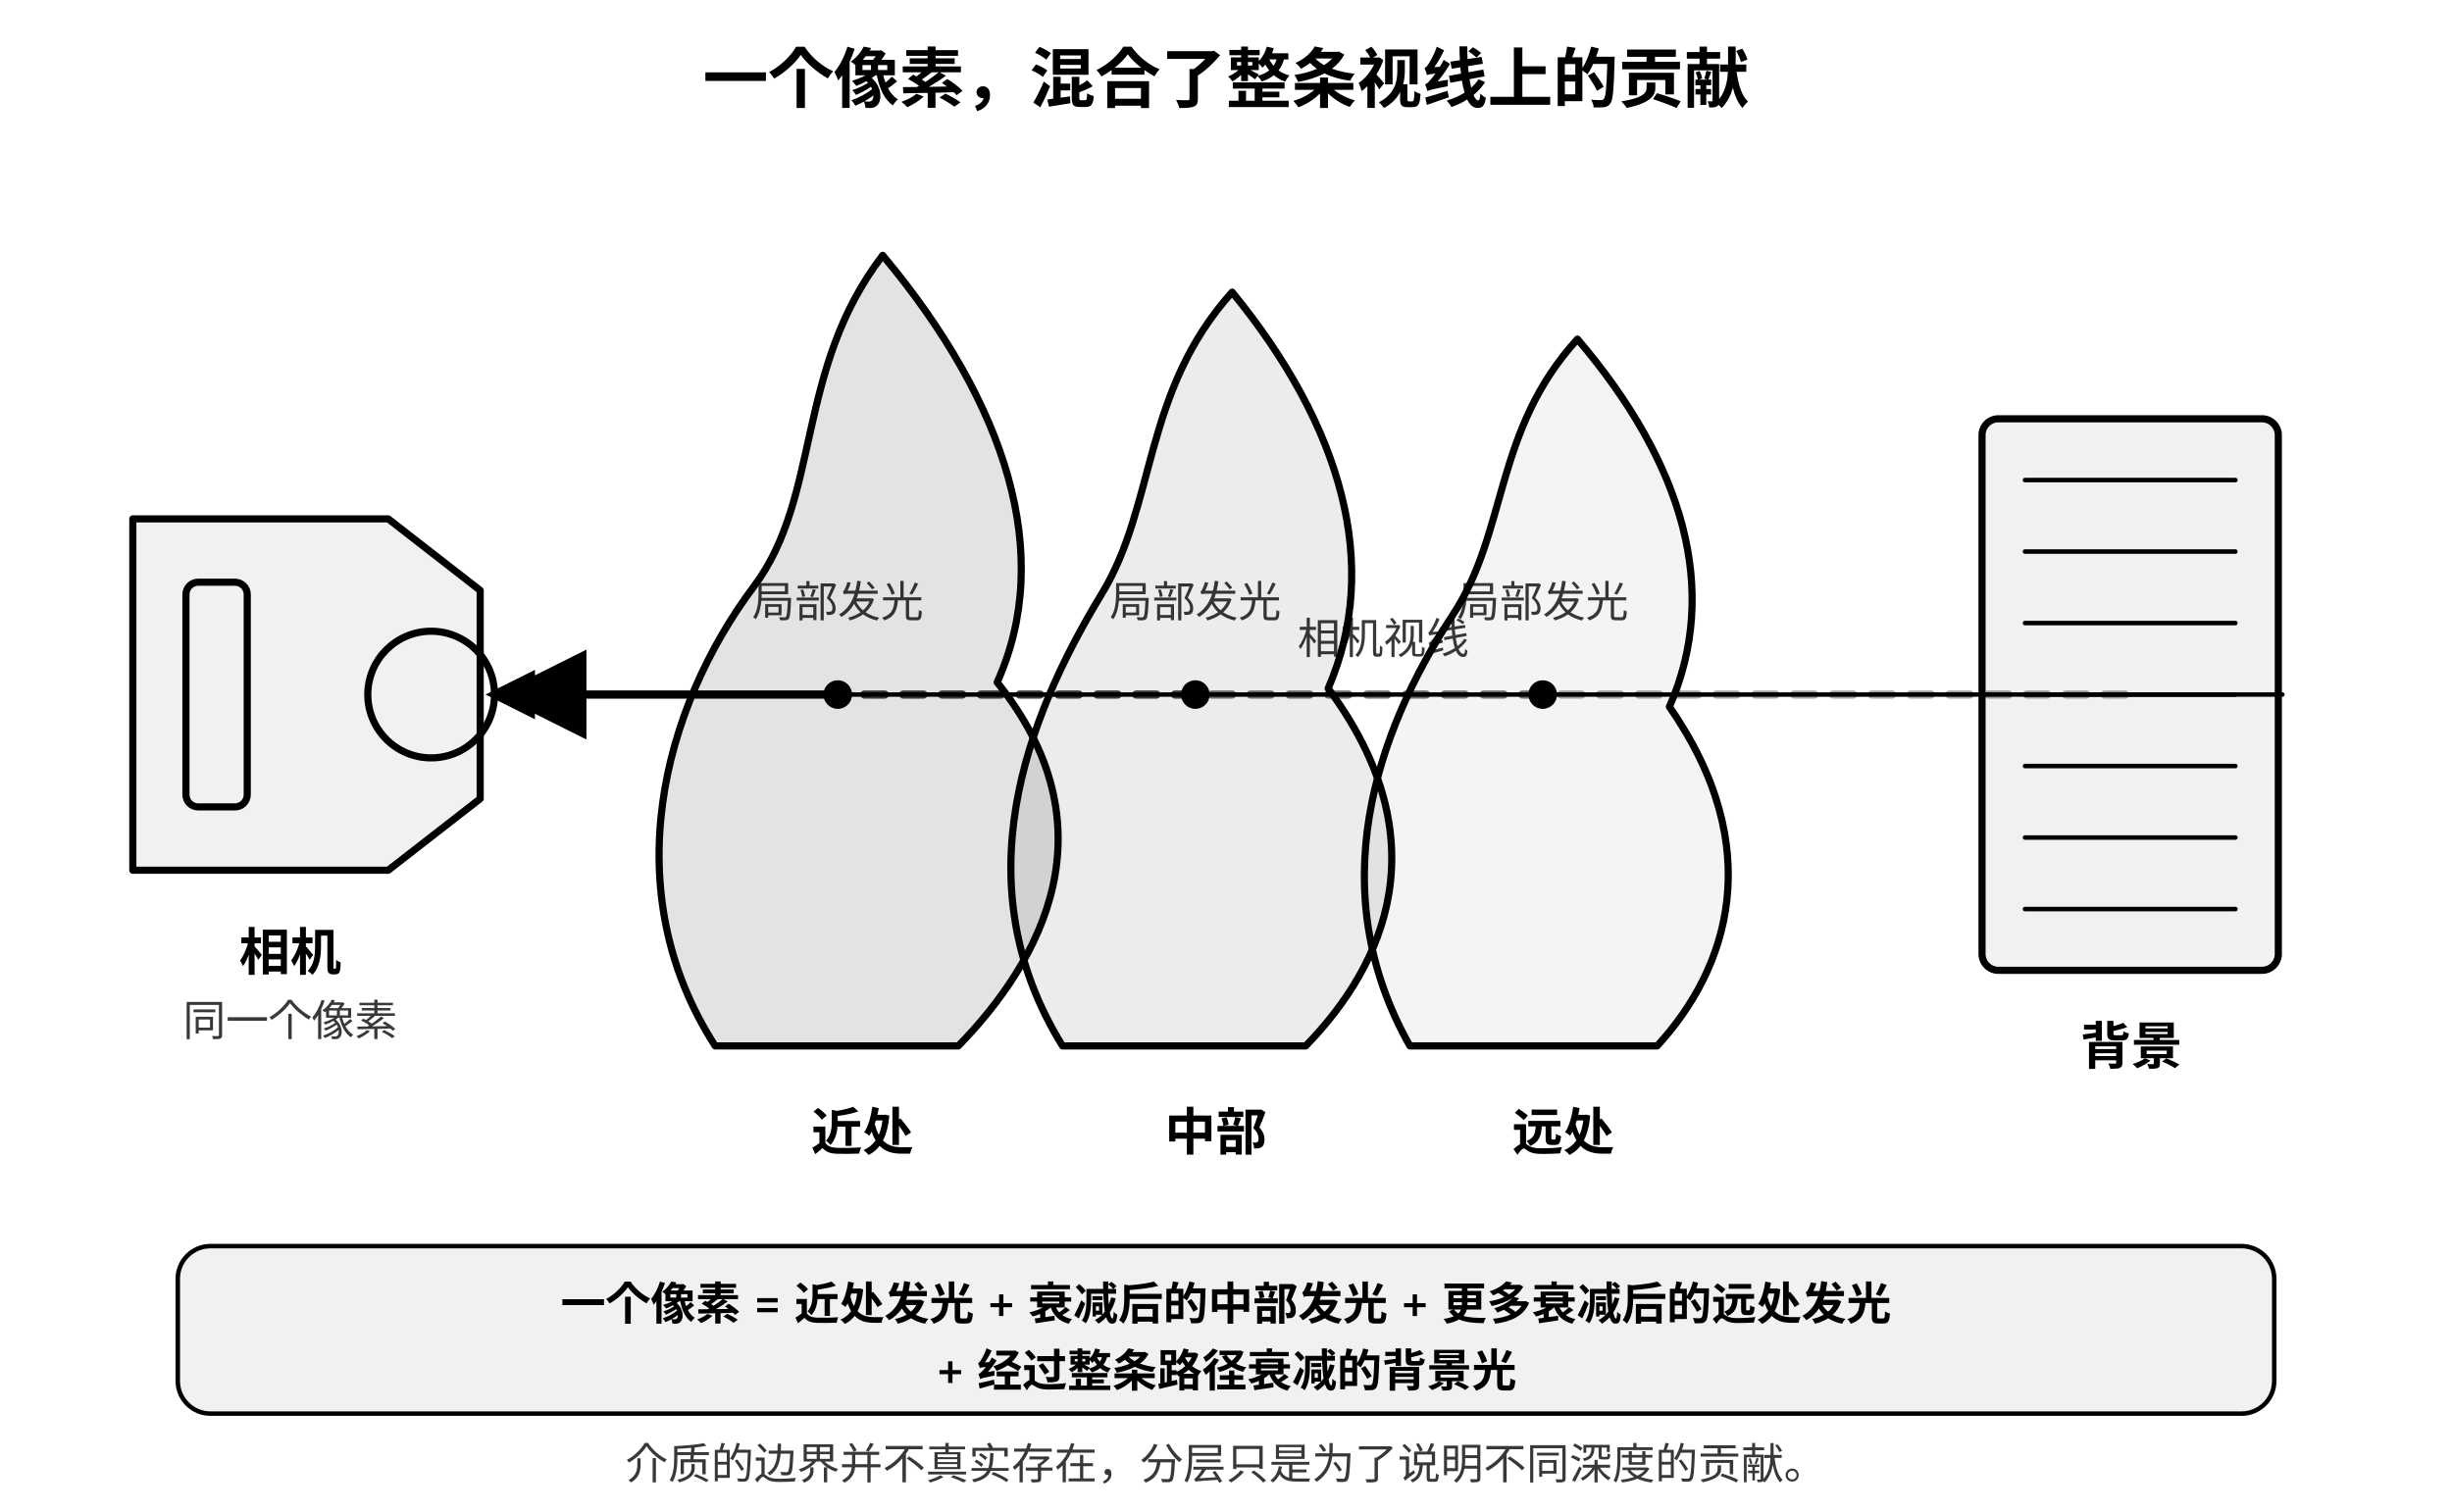
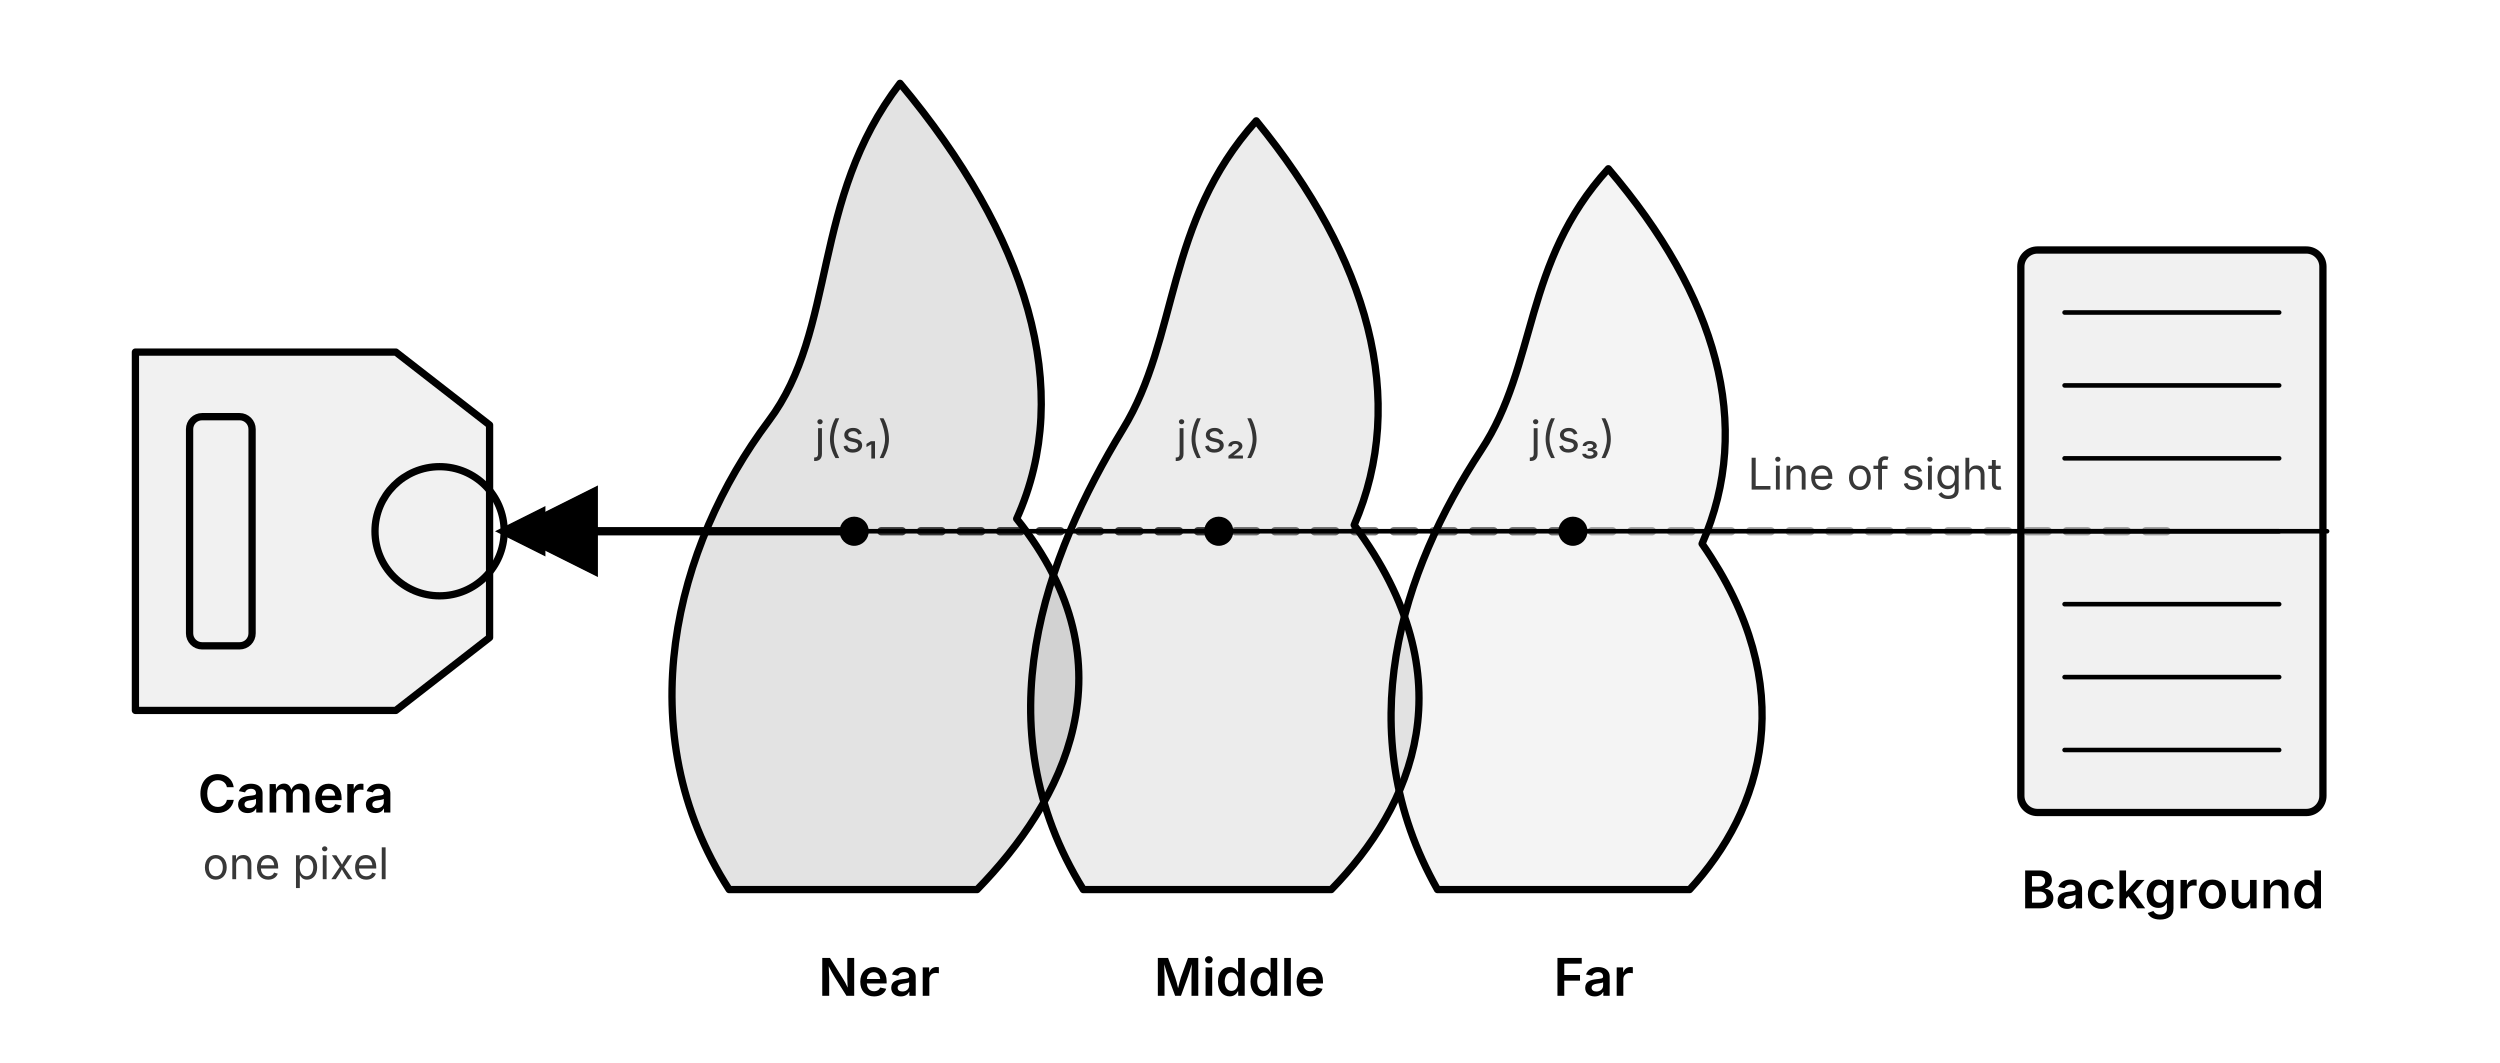
- <svg xmlns="http://www.w3.org/2000/svg" width="1200" height="740" viewBox="0 0 1200 740" role="img" aria-labelledby="title desc">
+ <svg xmlns="http://www.w3.org/2000/svg" width="1200" height="510" viewBox="0 85 1200 510" role="img" aria-labelledby="title desc">
  <style>
    .line,
    .shape {
      fill: none;
      stroke: currentColor;
      stroke-linecap: round;
      stroke-linejoin: round;
    }

    .line {
      stroke-width: 3.5;
    }

    .thin {
      stroke-width: 2.2;
    }

    .ray {
      stroke-width: 4;
    }

    .attenuated {
      stroke-dasharray: 10 9;
    }

    .segment-far {
      opacity: 0.35;
    }

    .segment-middle {
      opacity: 0.55;
    }

    .segment-near {
      opacity: 0.75;
    }

    .soft-fill {
      fill: currentColor;
      fill-opacity: 0.055;
    }

    .layer-near {
      fill-opacity: 0.11;
    }

    .layer-middle {
      fill-opacity: 0.075;
    }

    .layer-far {
      fill-opacity: 0.045;
    }

    text {
      fill: currentColor;
      font-family: -apple-system, BlinkMacSystemFont, "Segoe UI", "PingFang SC", "Microsoft YaHei", sans-serif;
      font-size: 23px;
    }

    .title {
      font-size: 32px;
      font-weight: 650;
    }

    .label {
      font-size: 25px;
      font-weight: 600;
    }

    .note {
      font-size: 21px;
      opacity: 0.78;
    }

    .sum {
      font-size: 22px;
      font-weight: 550;
    }
  </style>
  <defs>
    <marker id="arrow-left" markerWidth="11" markerHeight="11" refX="9" refY="5.5" orient="auto" markerUnits="strokeWidth">
      <path d="M 0 0 L 11 5.5 L 0 11 Z" fill="currentColor" />
    </marker>
  </defs>
-   <text class="title" x="600" y="50" text-anchor="middle">一个像素，混合了整条视线上的贡献</text>
-   <g aria-label="相机">
+   <g aria-label="Camera">
    <path class="shape soft-fill line" d="M 65 254 H 190 L 235 289 V 391 L 190 426 H 65 Z" />
    <circle class="shape line" cx="211" cy="340" r="31" />
    <rect class="shape line" x="91" y="285" width="30" height="110" rx="6" />
-     <text class="label" x="142" y="475" text-anchor="middle">相机</text>
-     <text class="note" x="142" y="507" text-anchor="middle">同一个像素</text>
+     <text class="label" x="142" y="475" text-anchor="middle">Camera</text>
+     <text class="note" x="142" y="507" text-anchor="middle">one pixel</text>
  </g>
-   <g aria-label="火焰的不同深度">
+   <g aria-label="Depths within the flame">
    <path class="shape soft-fill layer-near line" d="M 350 512 C 301 436, 324 347, 369 287 C 402 243, 389 181, 432 125 C 493 198, 516 272, 488 334 C 545 405, 510 470, 469 512 Z" />
    <path class="shape soft-fill layer-middle line" d="M 520 512 C 471 433, 502 352, 539 291 C 566 247, 559 192, 603 143 C 657 209, 676 277, 650 337 C 705 411, 678 472, 639 512 Z" />
    <path class="shape soft-fill layer-far line" d="M 690 512 C 647 436, 673 359, 711 301 C 738 260, 731 211, 772 166 C 824 227, 842 289, 817 346 C 865 415, 846 474, 811 512 Z" />
-     <text class="label" x="422" y="563" text-anchor="middle">近处</text>
-     <text class="label" x="595" y="563" text-anchor="middle">中部</text>
-     <text class="label" x="765" y="563" text-anchor="middle">远处</text>
+     <text class="label" x="422" y="563" text-anchor="middle">Near</text>
+     <text class="label" x="595" y="563" text-anchor="middle">Middle</text>
+     <text class="label" x="765" y="563" text-anchor="middle">Far</text>
  </g>
-   <g aria-label="背景">
+   <g aria-label="Background">
    <rect class="shape soft-fill line" x="970" y="205" width="145" height="270" rx="8" />
    <path class="line thin" d="M 991 235 H 1094 M 991 270 H 1094 M 991 305 H 1094 M 991 340 H 1094 M 991 375 H 1094 M 991 410 H 1094 M 991 445 H 1094" />
-     <text class="label" x="1043" y="521" text-anchor="middle">背景</text>
+     <text class="label" x="1043" y="521" text-anchor="middle">Background</text>
  </g>
  <path class="line thin" d="M 1117 340 H 242" marker-end="url(#arrow-left)" />
-   <text class="note" x="677" y="320" text-anchor="middle">相机视线</text>
+   <text class="note" x="900" y="320" text-anchor="middle">Line of sight</text>
  <path class="line ray attenuated segment-far" d="M 1040 340 H 755" />
  <path class="line ray attenuated segment-middle" d="M 755 340 H 585" />
  <path class="line ray attenuated segment-near" d="M 585 340 H 410" />
  <path class="line ray" d="M 410 340 H 251" marker-end="url(#arrow-left)" />
  <circle cx="410" cy="340" r="7" fill="currentColor" />
  <circle cx="585" cy="340" r="7" fill="currentColor" />
  <circle cx="755" cy="340" r="7" fill="currentColor" />
-   <text class="note" x="410" y="302" text-anchor="middle">局部发光</text>
-   <text class="note" x="585" y="302" text-anchor="middle">局部发光</text>
-   <text class="note" x="755" y="302" text-anchor="middle">局部发光</text>
-   <rect class="shape soft-fill thin" x="87" y="610" width="1026" height="82" rx="16" />
-   <text class="sum" x="600" y="646" text-anchor="middle">
-     一个像素 = 近处发光 + 衰减后的中部发光 + 更多衰减后的远处发光
-   </text>
-   <text class="sum" x="600" y="678" text-anchor="middle">+ 经过整条路径衰减的背景光</text>
-   <text class="note" x="600" y="724" text-anchor="middle">介质的边界并不真实存在，分层只是为了说明不同深度的贡献。</text>
+   <text class="note" x="410" y="302" text-anchor="middle">j(s₁)</text>
+   <text class="note" x="585" y="302" text-anchor="middle">j(s₂)</text>
+   <text class="note" x="755" y="302" text-anchor="middle">j(s₃)</text>
</svg>
